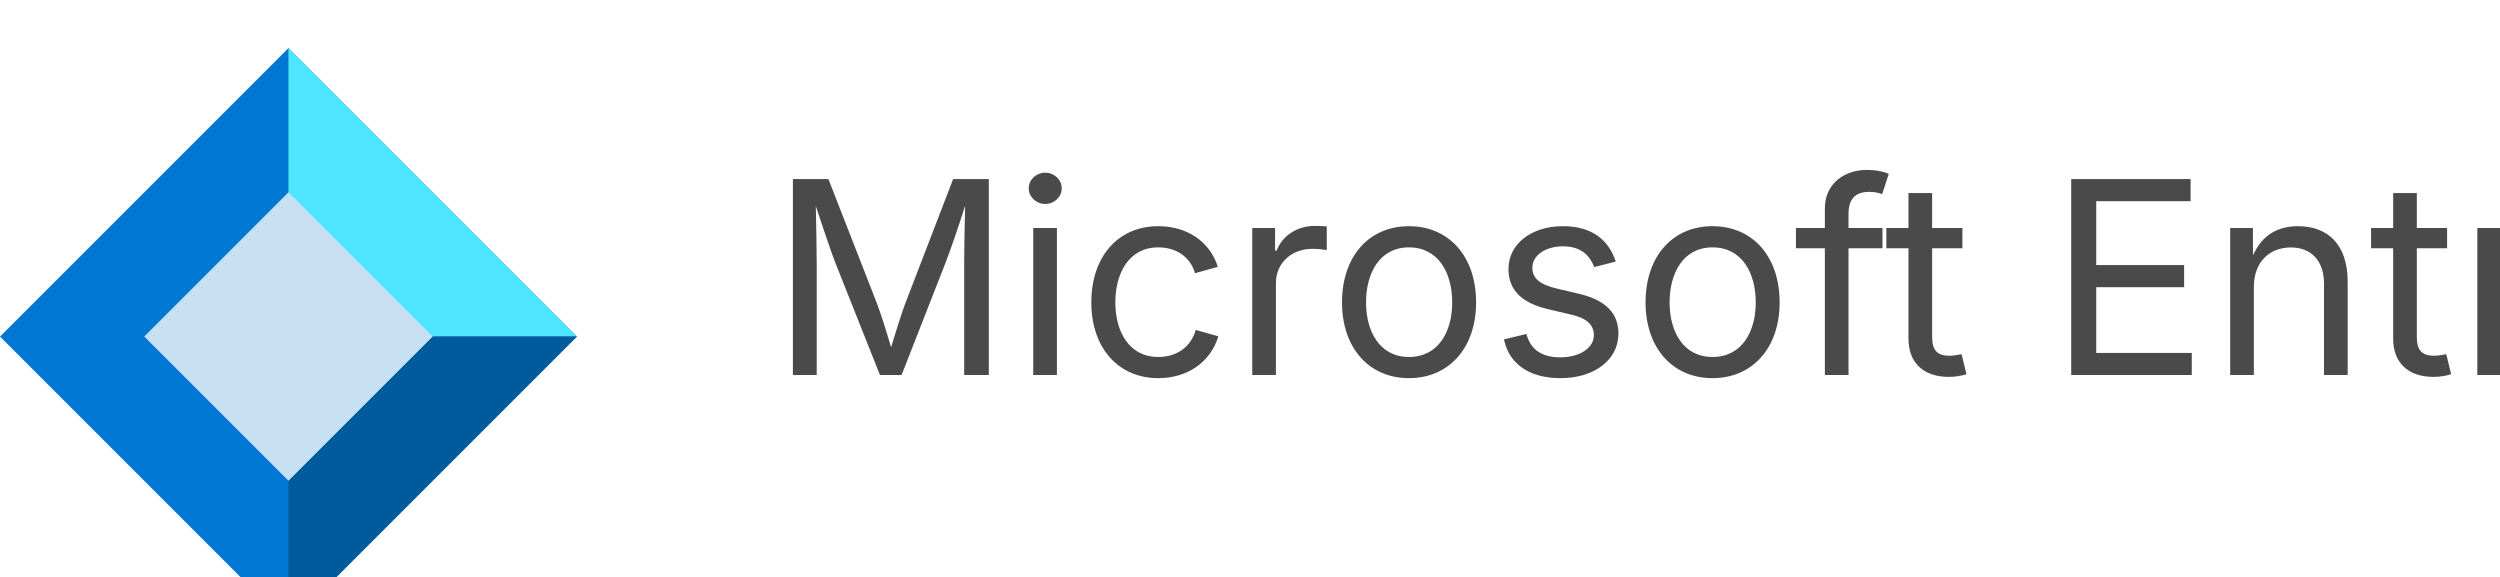
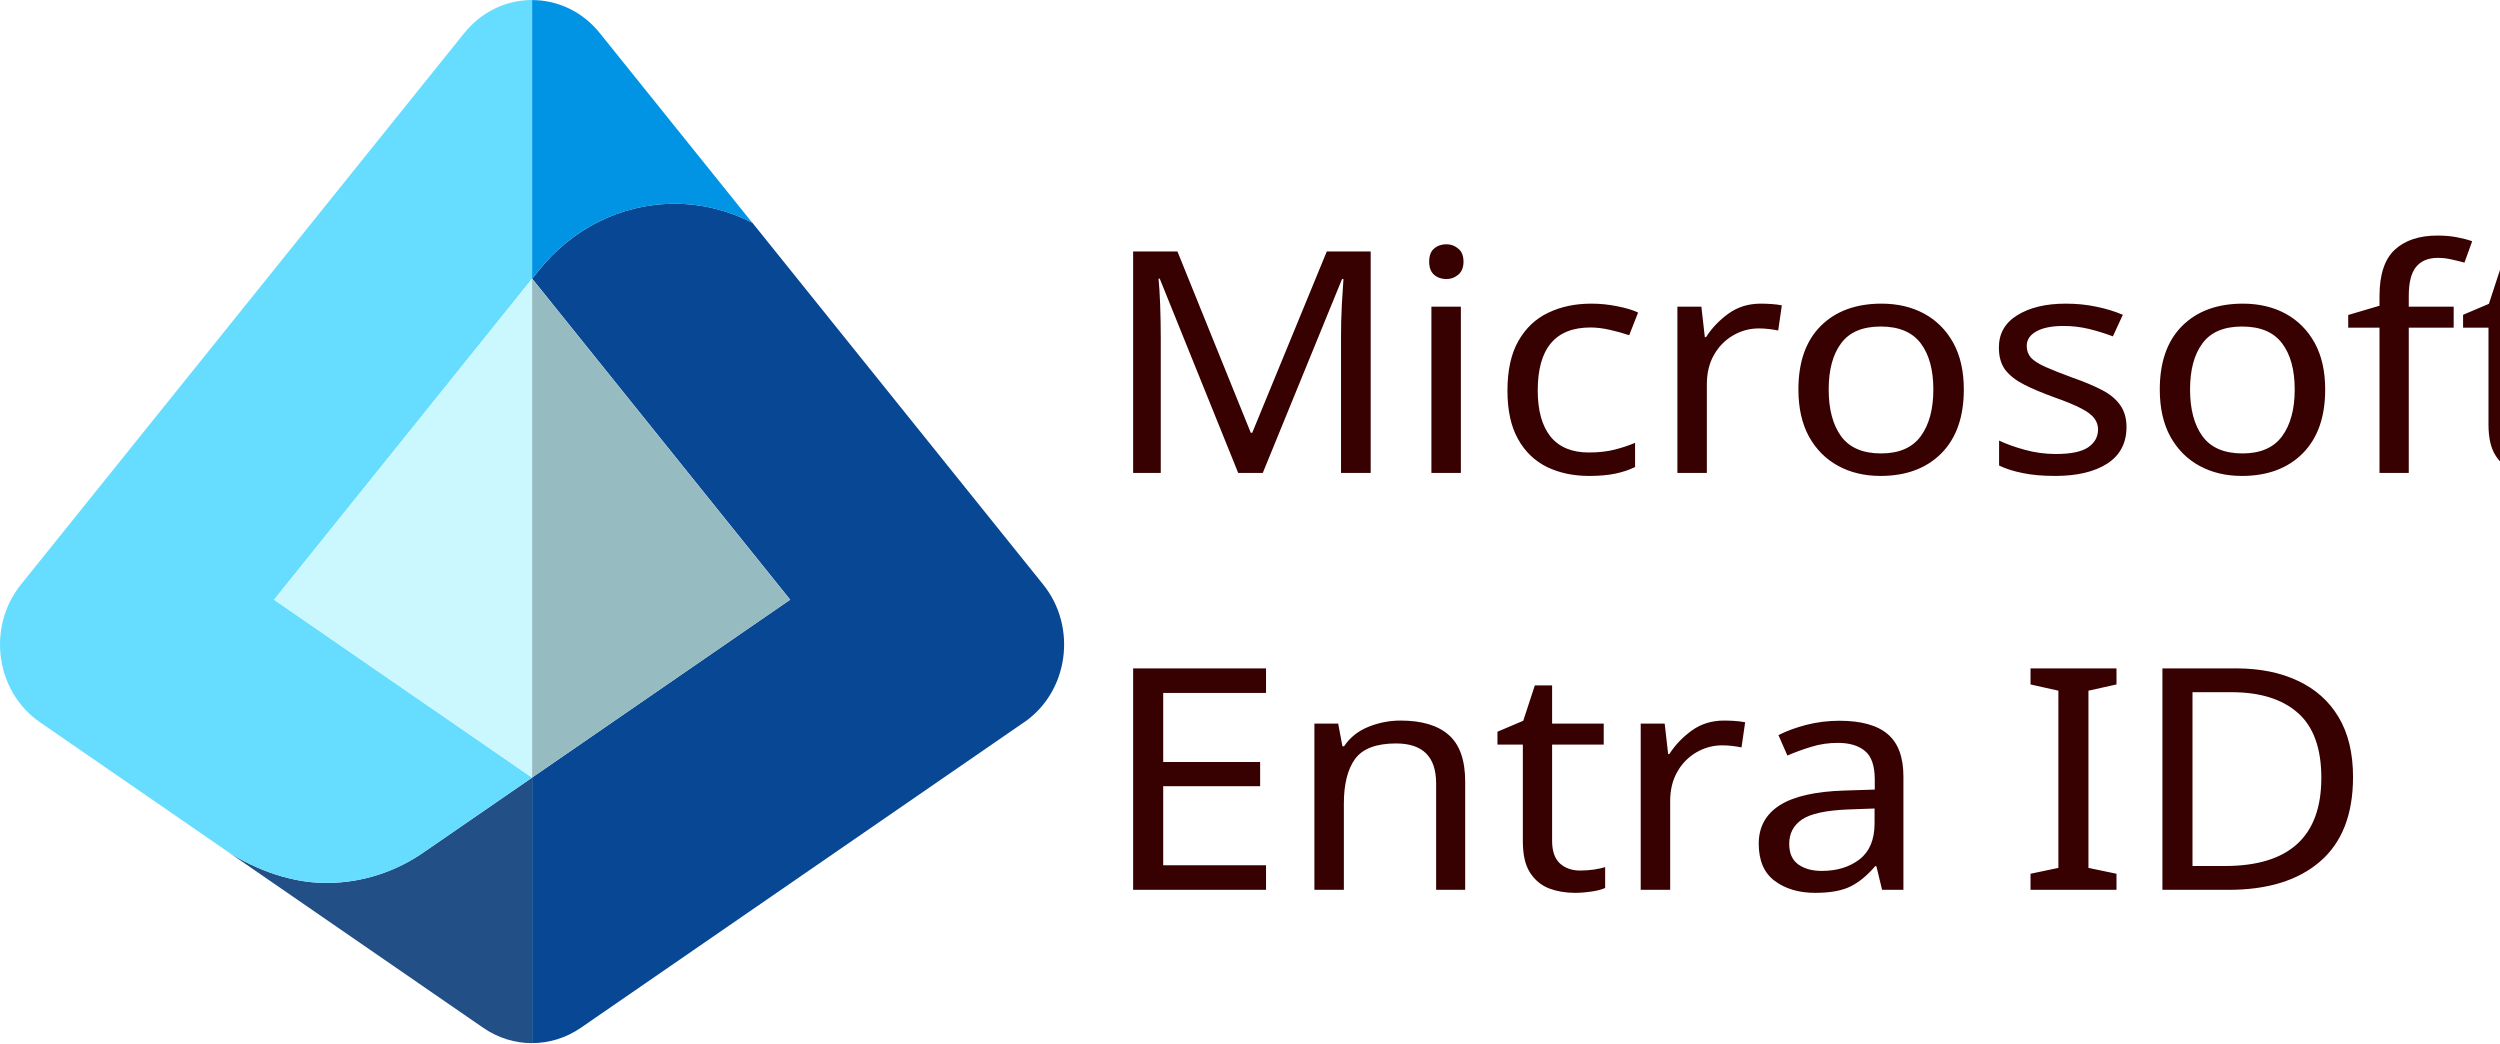
- <svg xmlns="http://www.w3.org/2000/svg" viewBox="0 0 520 120" role="img" aria-label="Microsoft Entra ID">
-   <g transform="translate(0,10)">
-     <path d="M60 0 L120 60 L60 120 L0 60 Z" fill="#0078D4" />
-     <path d="M60 0 L120 60 L60 60 Z" fill="#50E6FF" />
-     <path d="M60 60 L120 60 L60 120 Z" fill="#005A9E" />
-     <path d="M60 30 L90 60 L60 90 L30 60 Z" fill="#C7E0F4" />
+ <svg xmlns="http://www.w3.org/2000/svg" width="199.255" height="83.141" viewBox="0 0 199.255 83.141" version="1.1" id="svg1" xml:space="preserve">
+   <defs id="defs1" />
+   <g id="layer1" transform="translate(-52.27555,-77.20182)">
+     <g id="g1" transform="matrix(4.71182,0,0,5.196313,52.27553,72.0055)" style="stroke-width:0.202">
+       <path d="m 3.802,14.032 c 0.388,0.242 1.033,0.511 1.715,0.511 0.621,0 1.198,-0.18 1.676,-0.487 0,0 0.001,0 0.002,-10e-4 L 9,12.927 V 17 C 8.714,17 8.426,16.922 8.176,16.766 Z" fill="#225086" id="path1" style="stroke-width:0.202" />
+       <path d="m 7.853,1.507 -7.5,8.46 c -0.579,0.654 -0.428,1.642 0.323,2.111 0,0 2.776,1.735 3.126,1.954 0.388,0.242 1.033,0.511 1.715,0.511 0.621,0 1.198,-0.18 1.676,-0.487 0,0 0.001,0 0.002,-10e-4 L 9,12.927 4.636,10.199 9.001,5.275 V 1 c 0,0 0,0 0,0 C 8.577,1 8.154,1.169 7.854,1.507 Z" fill="#66ddff" id="path2" style="stroke-width:0.202" />
+       <polygon points="9.001,5.276 9,5.275 4.636,10.199 4.688,10.231 9,12.927 9.001,12.927 " fill="#cbf8ff" id="polygon2" style="stroke-width:0.202" />
+       <path d="m 17.324,12.078 c 0.751,-0.469 0.902,-1.457 0.323,-2.111 L 12.726,4.416 C 12.329,4.231 11.884,4.125 11.413,4.125 10.488,4.125 9.661,4.524 9.111,5.151 L 9.002,5.274 v 0 c 0,0 4.364,4.924 4.364,4.924 v 0 c 0,0 0,0 0,0 l -4.365,2.728 v 4.073 c 0.287,0 0.573,-0.078 0.823,-0.234 l 7.5,-4.688 z" fill="#074793" id="path3" style="stroke-width:0.202" />
+       <path d="m 9.001,1 v 4.275 c 0,0 0.109,-0.123 0.109,-0.123 0.55,-0.627 1.377,-1.026 2.302,-1.026 0.472,0 0.916,0.107 1.313,0.291 L 10.146,1.508 C 9.847,1.17 9.423,1.001 9,1.001 Z" fill="#0294e4" id="path4" style="stroke-width:0.202" />
+       <polygon points="13.365,10.199 9.001,5.276 9.001,12.926 " fill="#96bcc2" id="polygon4" style="stroke-width:0.202" />
+     </g>
+     <text xml:space="preserve" style="font-stretch:condensed;font-size:25.629px;font-family:'Bernard MT Condensed';-inkscape-font-specification:'Bernard MT Condensed,  Condensed';writing-mode:lr-tb;direction:ltr;opacity:1;fill:#370101;stroke-width:1" x="135.069" y="119.096" id="text1" transform="scale(1.036592,0.9647001)">
+       <tspan id="tspan1" x="135.069" y="119.096" style="font-style:normal;font-variant:normal;font-weight:normal;font-stretch:normal;font-family:'Segoe UI';-inkscape-font-specification:'Segoe UI';stroke-width:1">Microsoft </tspan>
+       <tspan x="135.069" y="153.542" style="font-style:normal;font-variant:normal;font-weight:normal;font-stretch:normal;font-family:'Segoe UI';-inkscape-font-specification:'Segoe UI';stroke-width:1" id="tspan2">Entra ID</tspan>
+     </text>
  </g>
-   <text x="160" y="78" font-family="Segoe UI, Inter, system-ui, -apple-system, BlinkMacSystemFont" font-size="56" fill="#4A4A4A">
-     Microsoft Entra ID
-   </text>
</svg>
